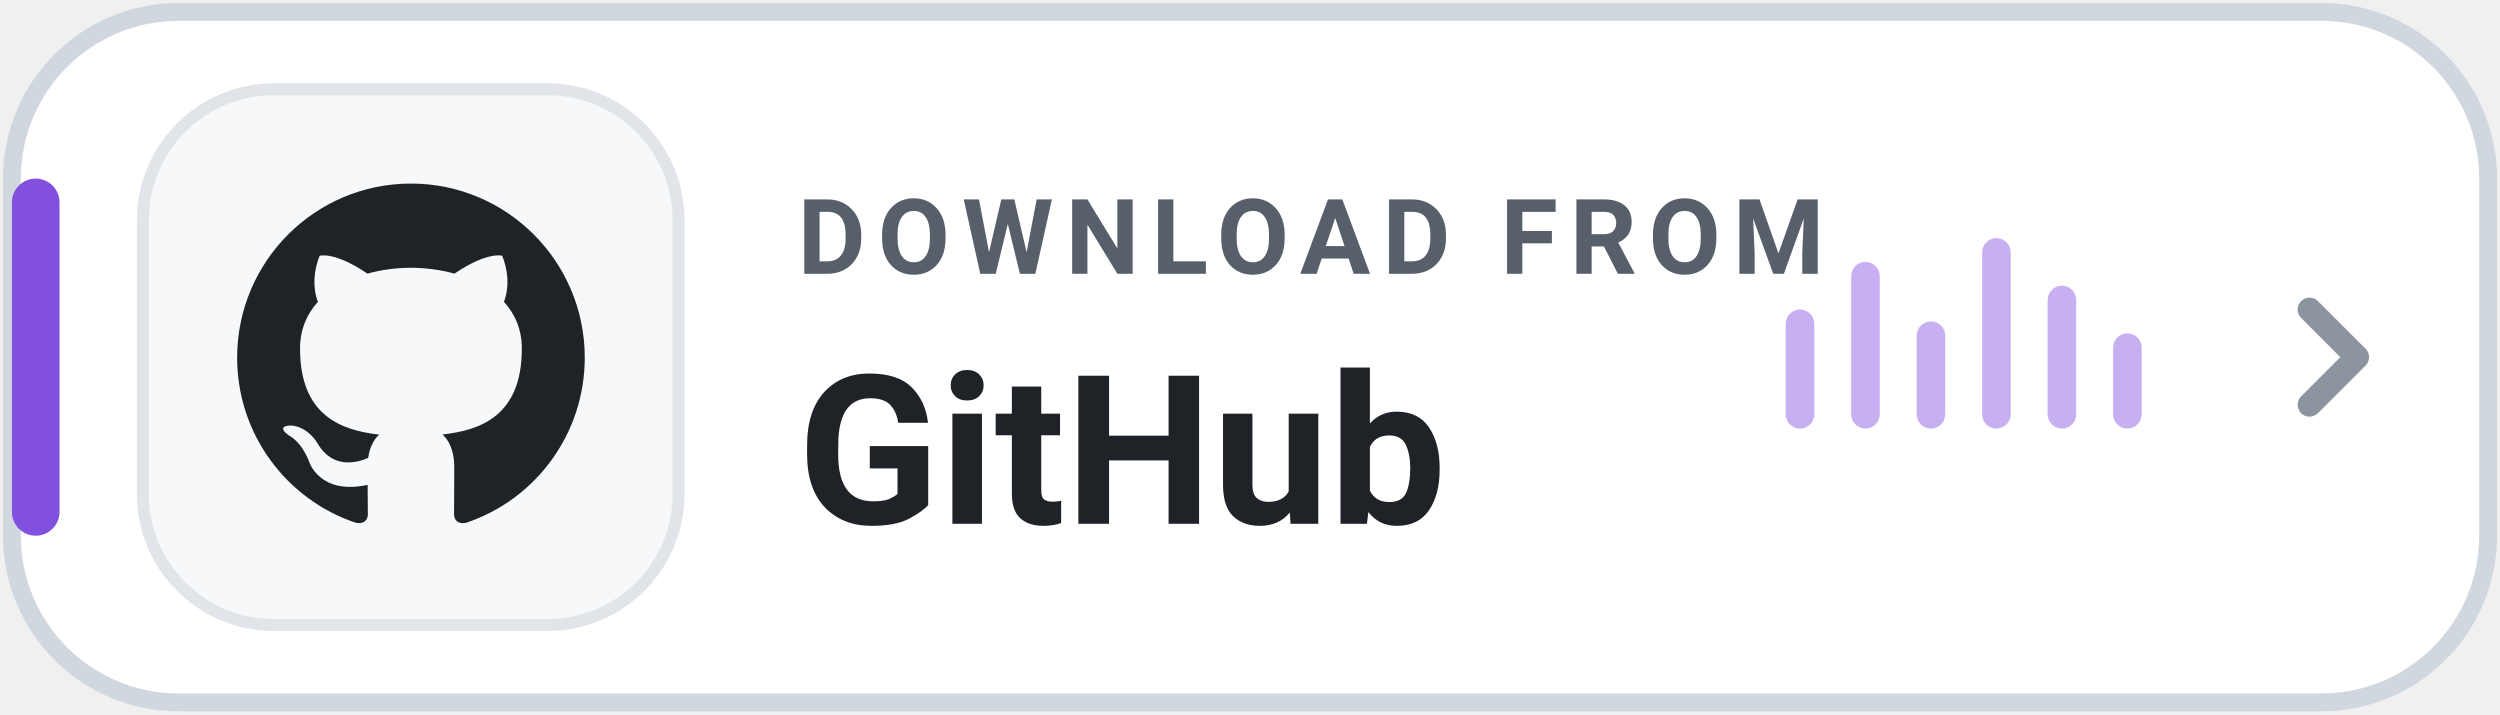
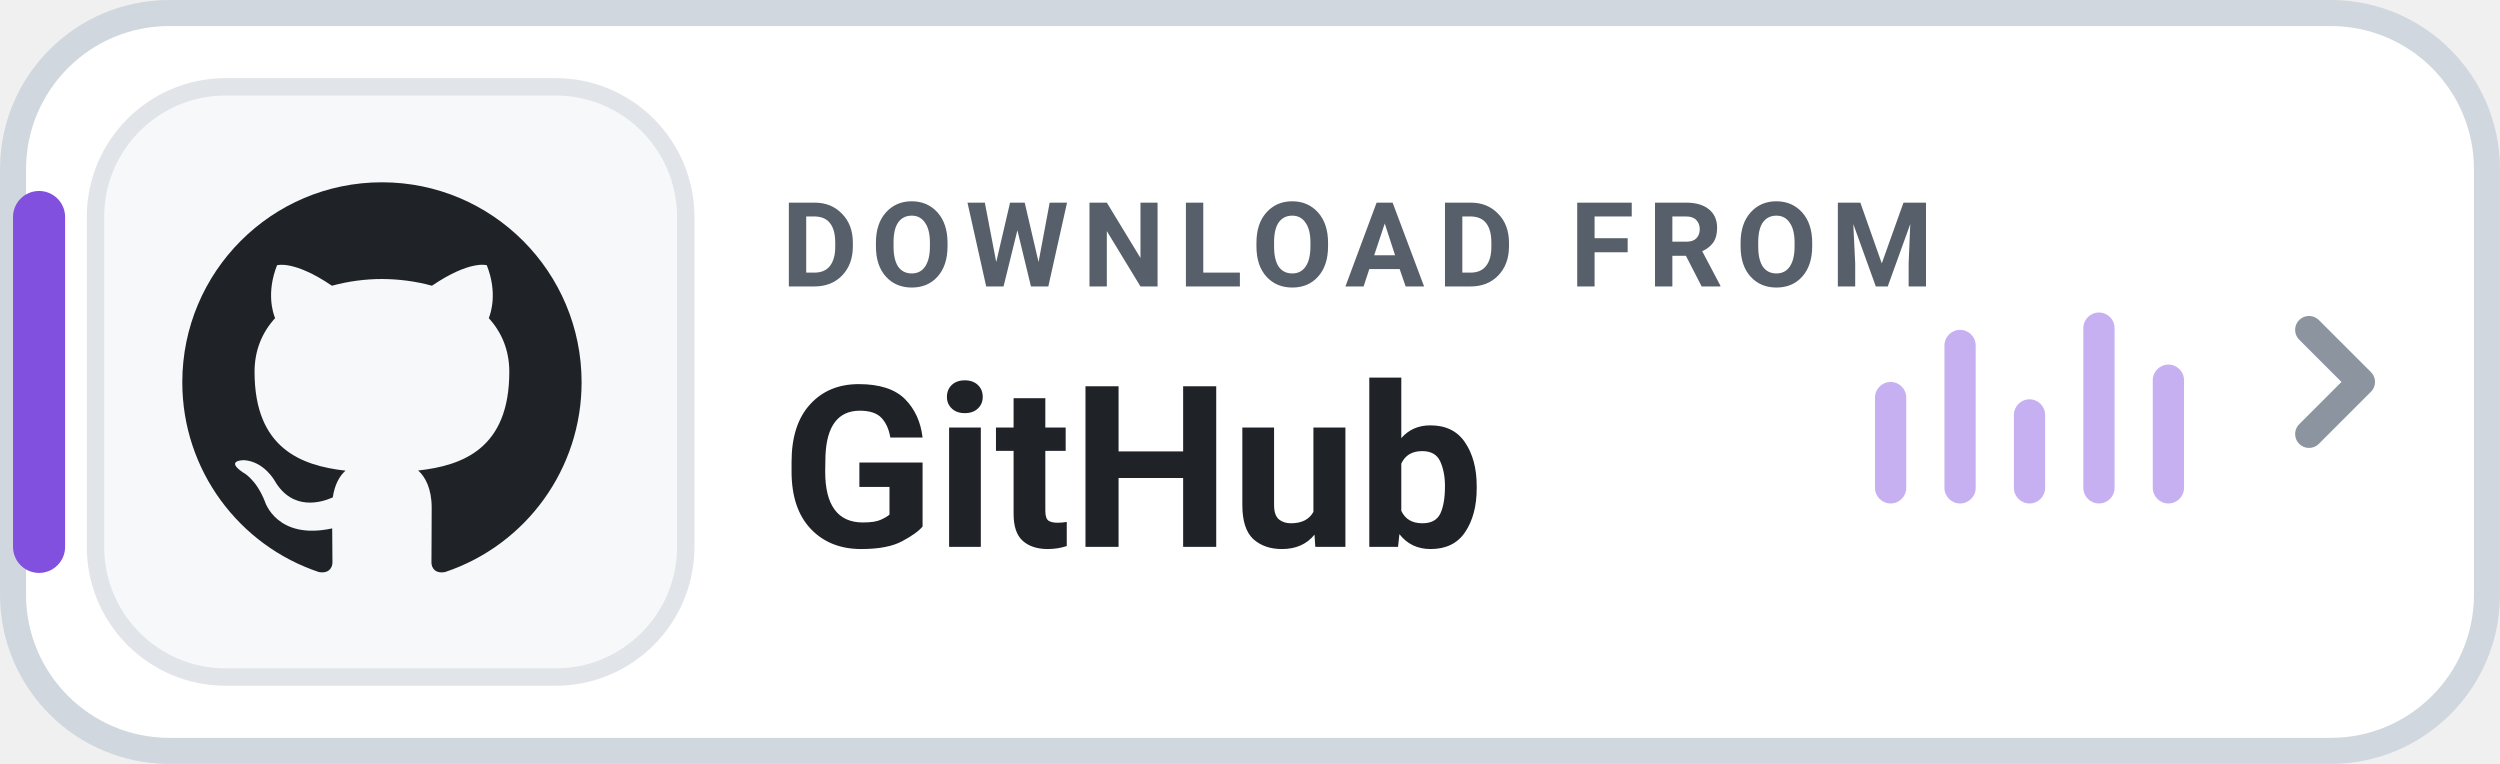
- <svg xmlns="http://www.w3.org/2000/svg" width="210" height="60" viewBox="0 0 210 60" role="img" aria-label="DOWNLOAD FROM GitHub">
-   <rect x="1" y="1" width="208" height="58" rx="14" fill="#FFFFFF" stroke="#D0D7DE" stroke-width="1.5" />
-   <rect x="1" y="15" width="4" height="30" rx="2" fill="#8250DF" />
-   <rect x="12" y="7.5" width="45" height="45" rx="11" fill="#F6F8FA" stroke="#E1E4E8" stroke-width="1" />
-   <g transform="translate(17 12.5) scale(1.46)">
+ <svg xmlns="http://www.w3.org/2000/svg" width="144" height="44" viewBox="0 0 144 44" role="img" aria-label="DOWNLOAD FROM GitHub">
+   <rect x=".75" y=".75" width="142.5" height="42.5" rx="9" fill="#FFFFFF" stroke="#D0D7DE" stroke-width="1.5" />
+   <rect x=".75" y="11" width="3" height="22" rx="1.5" fill="#8250DF" />
+   <rect x="5.5" y="5" width="34" height="34" rx="7.5" fill="#F6F8FA" stroke="#E1E4E8" stroke-width="1" />
+   <g transform="translate(8.2 8.2) scale(1.15)">
    <path fill="#1F2328" d="M12 2C6.477 2 2 6.484 2 12.017c0 4.425 2.865 8.18 6.839 9.504.5.092.682-.217.682-.483 0-.237-.008-.868-.013-1.703-2.782.605-3.369-1.343-3.369-1.343-.454-1.158-1.11-1.466-1.11-1.466-.908-.62.069-.608.069-.608 1.003.07 1.53 1.032 1.53 1.032.892 1.53 2.341 1.088 2.91.832.092-.647.35-1.088.636-1.338-2.22-.253-4.555-1.113-4.555-4.951 0-1.093.39-1.988 1.029-2.688-.103-.253-.446-1.272.098-2.65 0 0 .84-.27 2.75 1.026A9.564 9.564 0 0112 6.844c.85.004 1.705.115 2.504.337 1.909-1.296 2.747-1.027 2.747-1.027.546 1.379.202 2.398.1 2.651.64.7 1.028 1.595 1.028 2.688 0 3.848-2.339 4.695-4.566 4.943.359.309.678.92.678 1.855 0 1.338-.012 2.419-.012 2.747 0 .268.18.58.688.482A10.019 10.019 0 0022 12.017C22 6.484 17.522 2 12 2z" />
  </g>
-   <text x="67" y="23" fill="#57606A" font-family="-apple-system,BlinkMacSystemFont,'Segoe UI',Roboto,Helvetica,Arial,sans-serif" font-size="8.8" font-weight="700" letter-spacing="1">DOWNLOAD FROM</text>
-   <text x="67" y="44" fill="#1F2328" font-family="-apple-system,BlinkMacSystemFont,'Segoe UI',Roboto,Helvetica,Arial,sans-serif" font-size="17.5" font-weight="750">GitHub</text>
-   <g transform="translate(150 18)" fill="#8250DF" opacity="0.45">
-     <rect x="0" y="8" width="2.4" height="10" rx="1.2" />
-     <rect x="5.5" y="4" width="2.4" height="14" rx="1.2" />
-     <rect x="11" y="9" width="2.4" height="9" rx="1.2" />
-     <rect x="16.5" y="2" width="2.4" height="16" rx="1.2" />
-     <rect x="22" y="6" width="2.4" height="12" rx="1.2" />
-     <rect x="27.5" y="10" width="2.4" height="8" rx="1.2" />
+   <text x="45" y="16.5" fill="#57606A" font-family="-apple-system,BlinkMacSystemFont,'Segoe UI',Roboto,Helvetica,Arial,sans-serif" font-size="6.8" font-weight="700" letter-spacing=".75">DOWNLOAD FROM</text>
+   <text x="45" y="31.5" fill="#1F2328" font-family="-apple-system,BlinkMacSystemFont,'Segoe UI',Roboto,Helvetica,Arial,sans-serif" font-size="13" font-weight="750">GitHub</text>
+   <g transform="translate(108 17)" fill="#8250DF" opacity="0.45">
+     <rect x="0" y="5" width="1.8" height="7" rx="0.9" />
+     <rect x="4" y="2" width="1.8" height="10" rx="0.9" />
+     <rect x="8" y="6" width="1.8" height="6" rx="0.9" />
+     <rect x="12" y="1" width="1.8" height="11" rx="0.9" />
+     <rect x="16" y="4" width="1.8" height="8" rx="0.9" />
  </g>
-   <path d="M194 26l4 4-4 4" fill="none" stroke="#8C959F" stroke-width="2" stroke-linecap="round" stroke-linejoin="round" />
+   <path d="M133 19l3 3-3 3" fill="none" stroke="#8C959F" stroke-width="1.6" stroke-linecap="round" stroke-linejoin="round" />
</svg>
